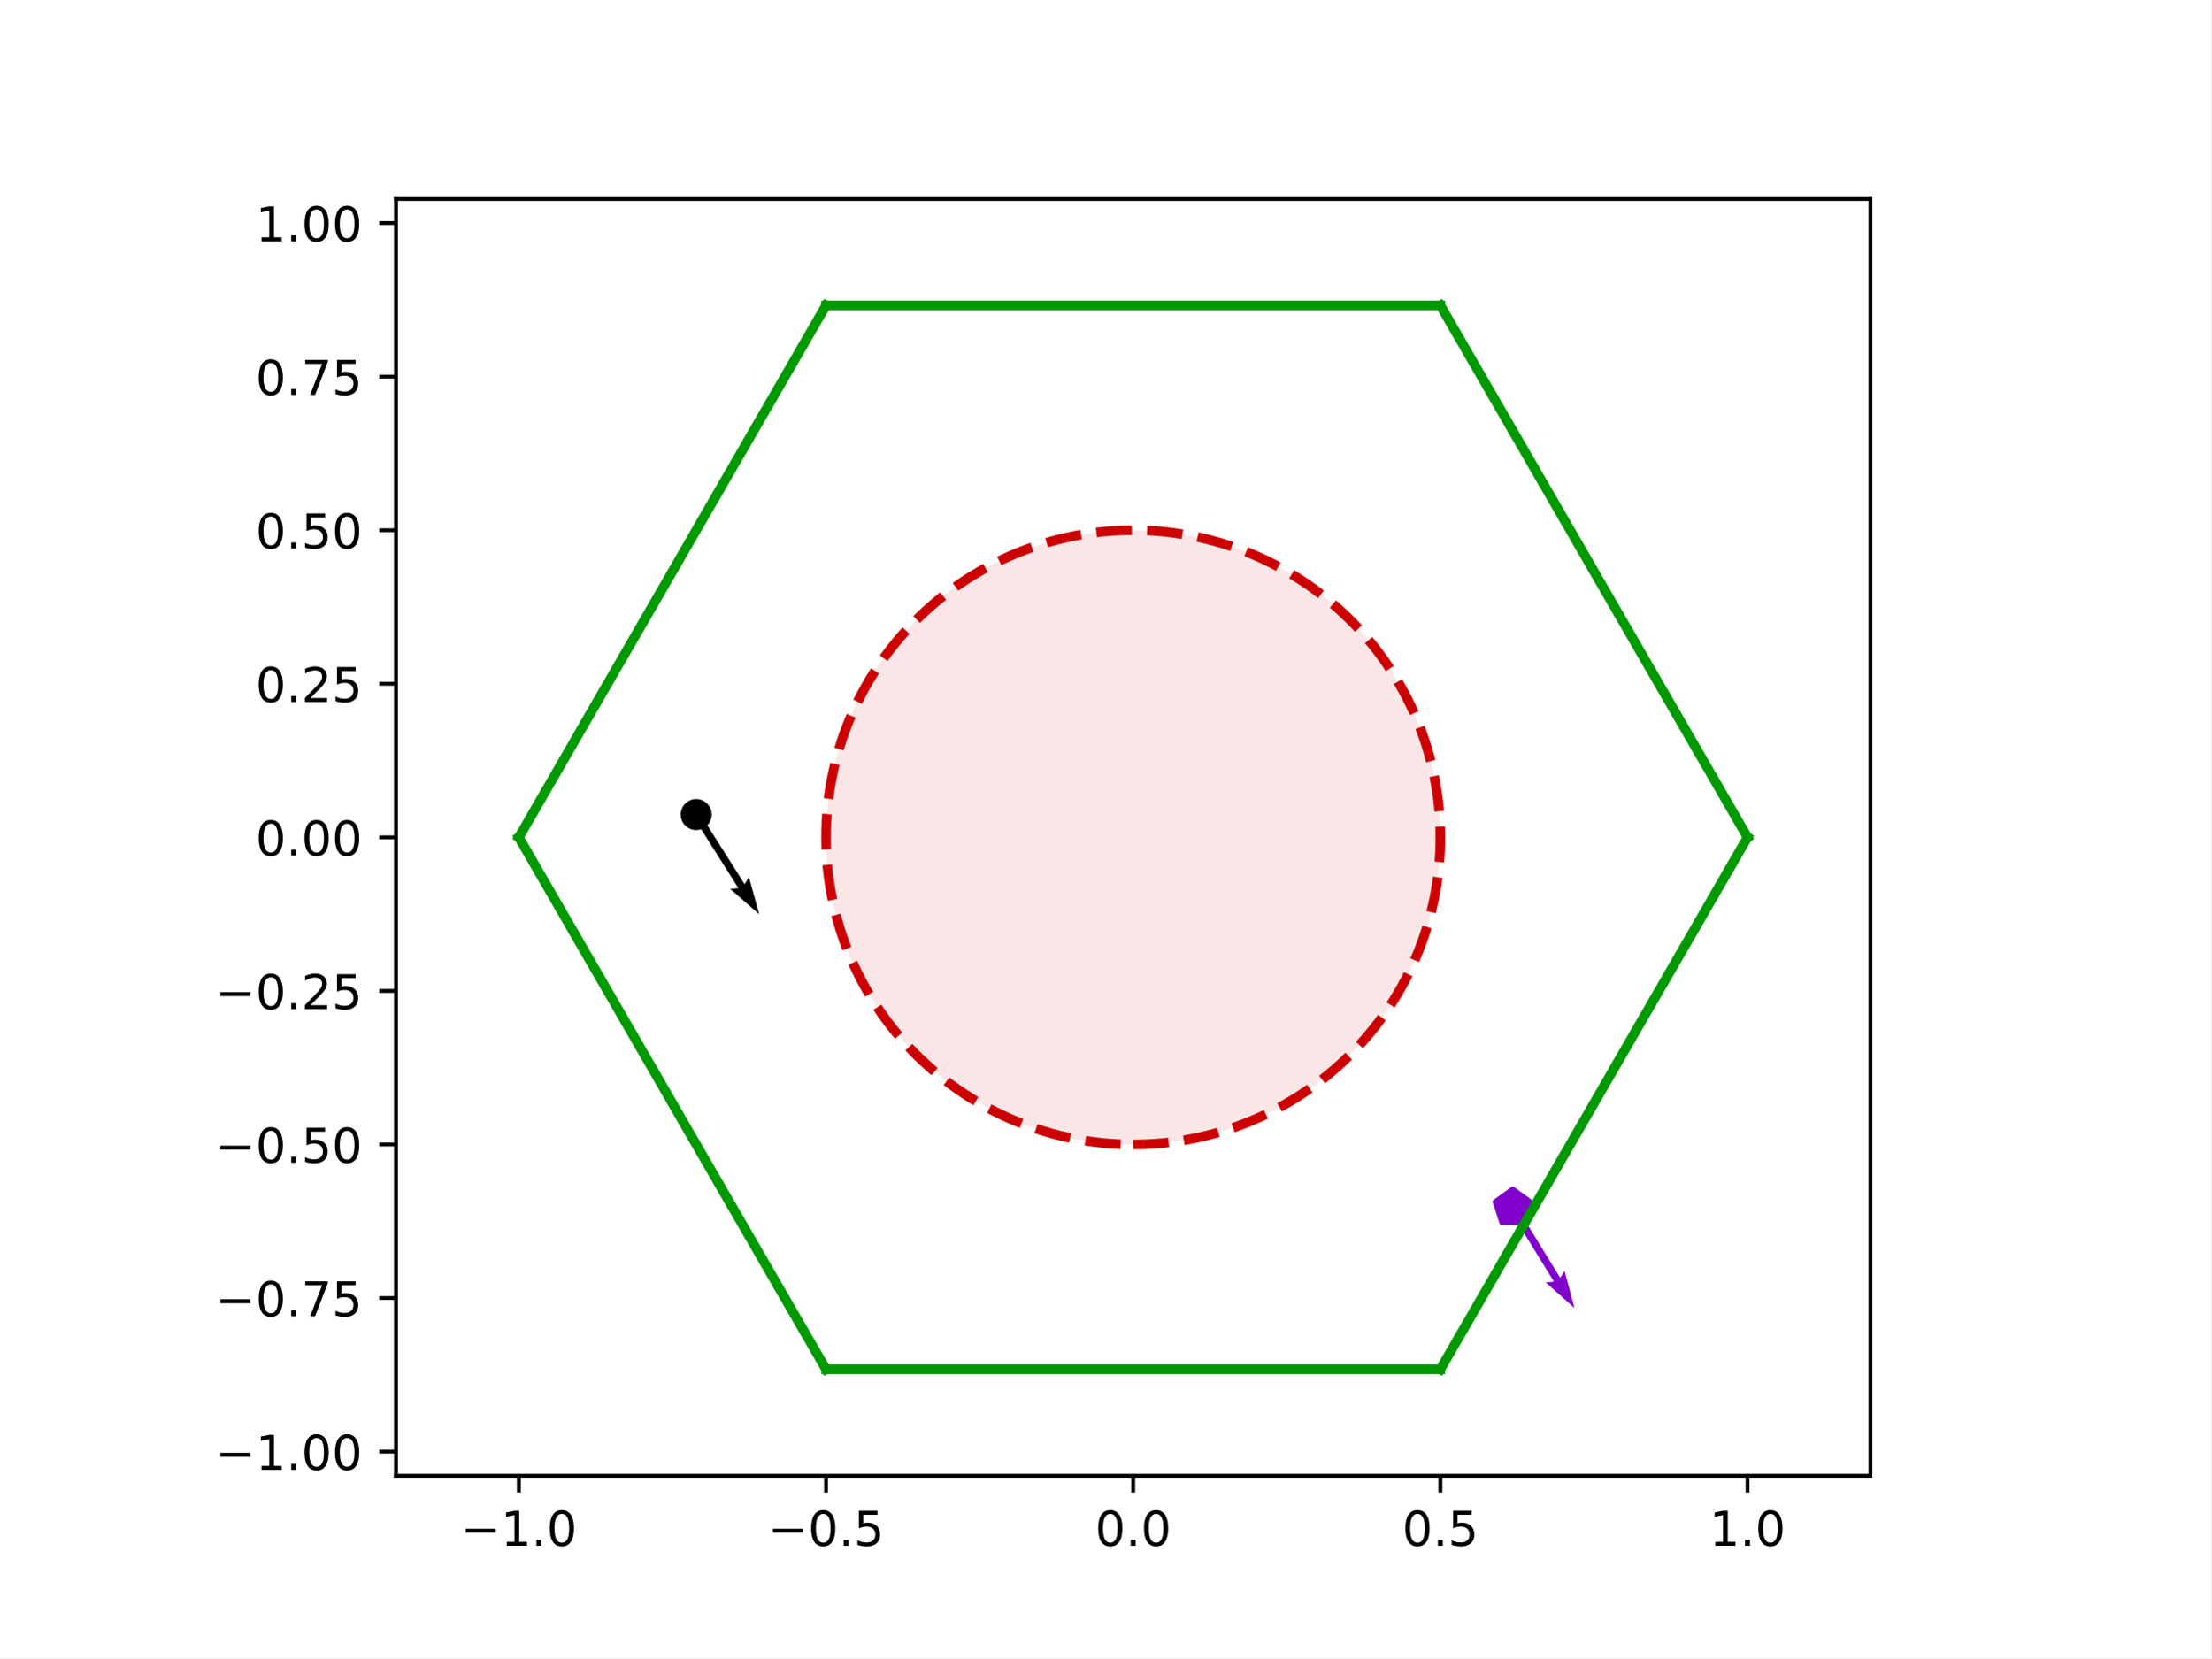
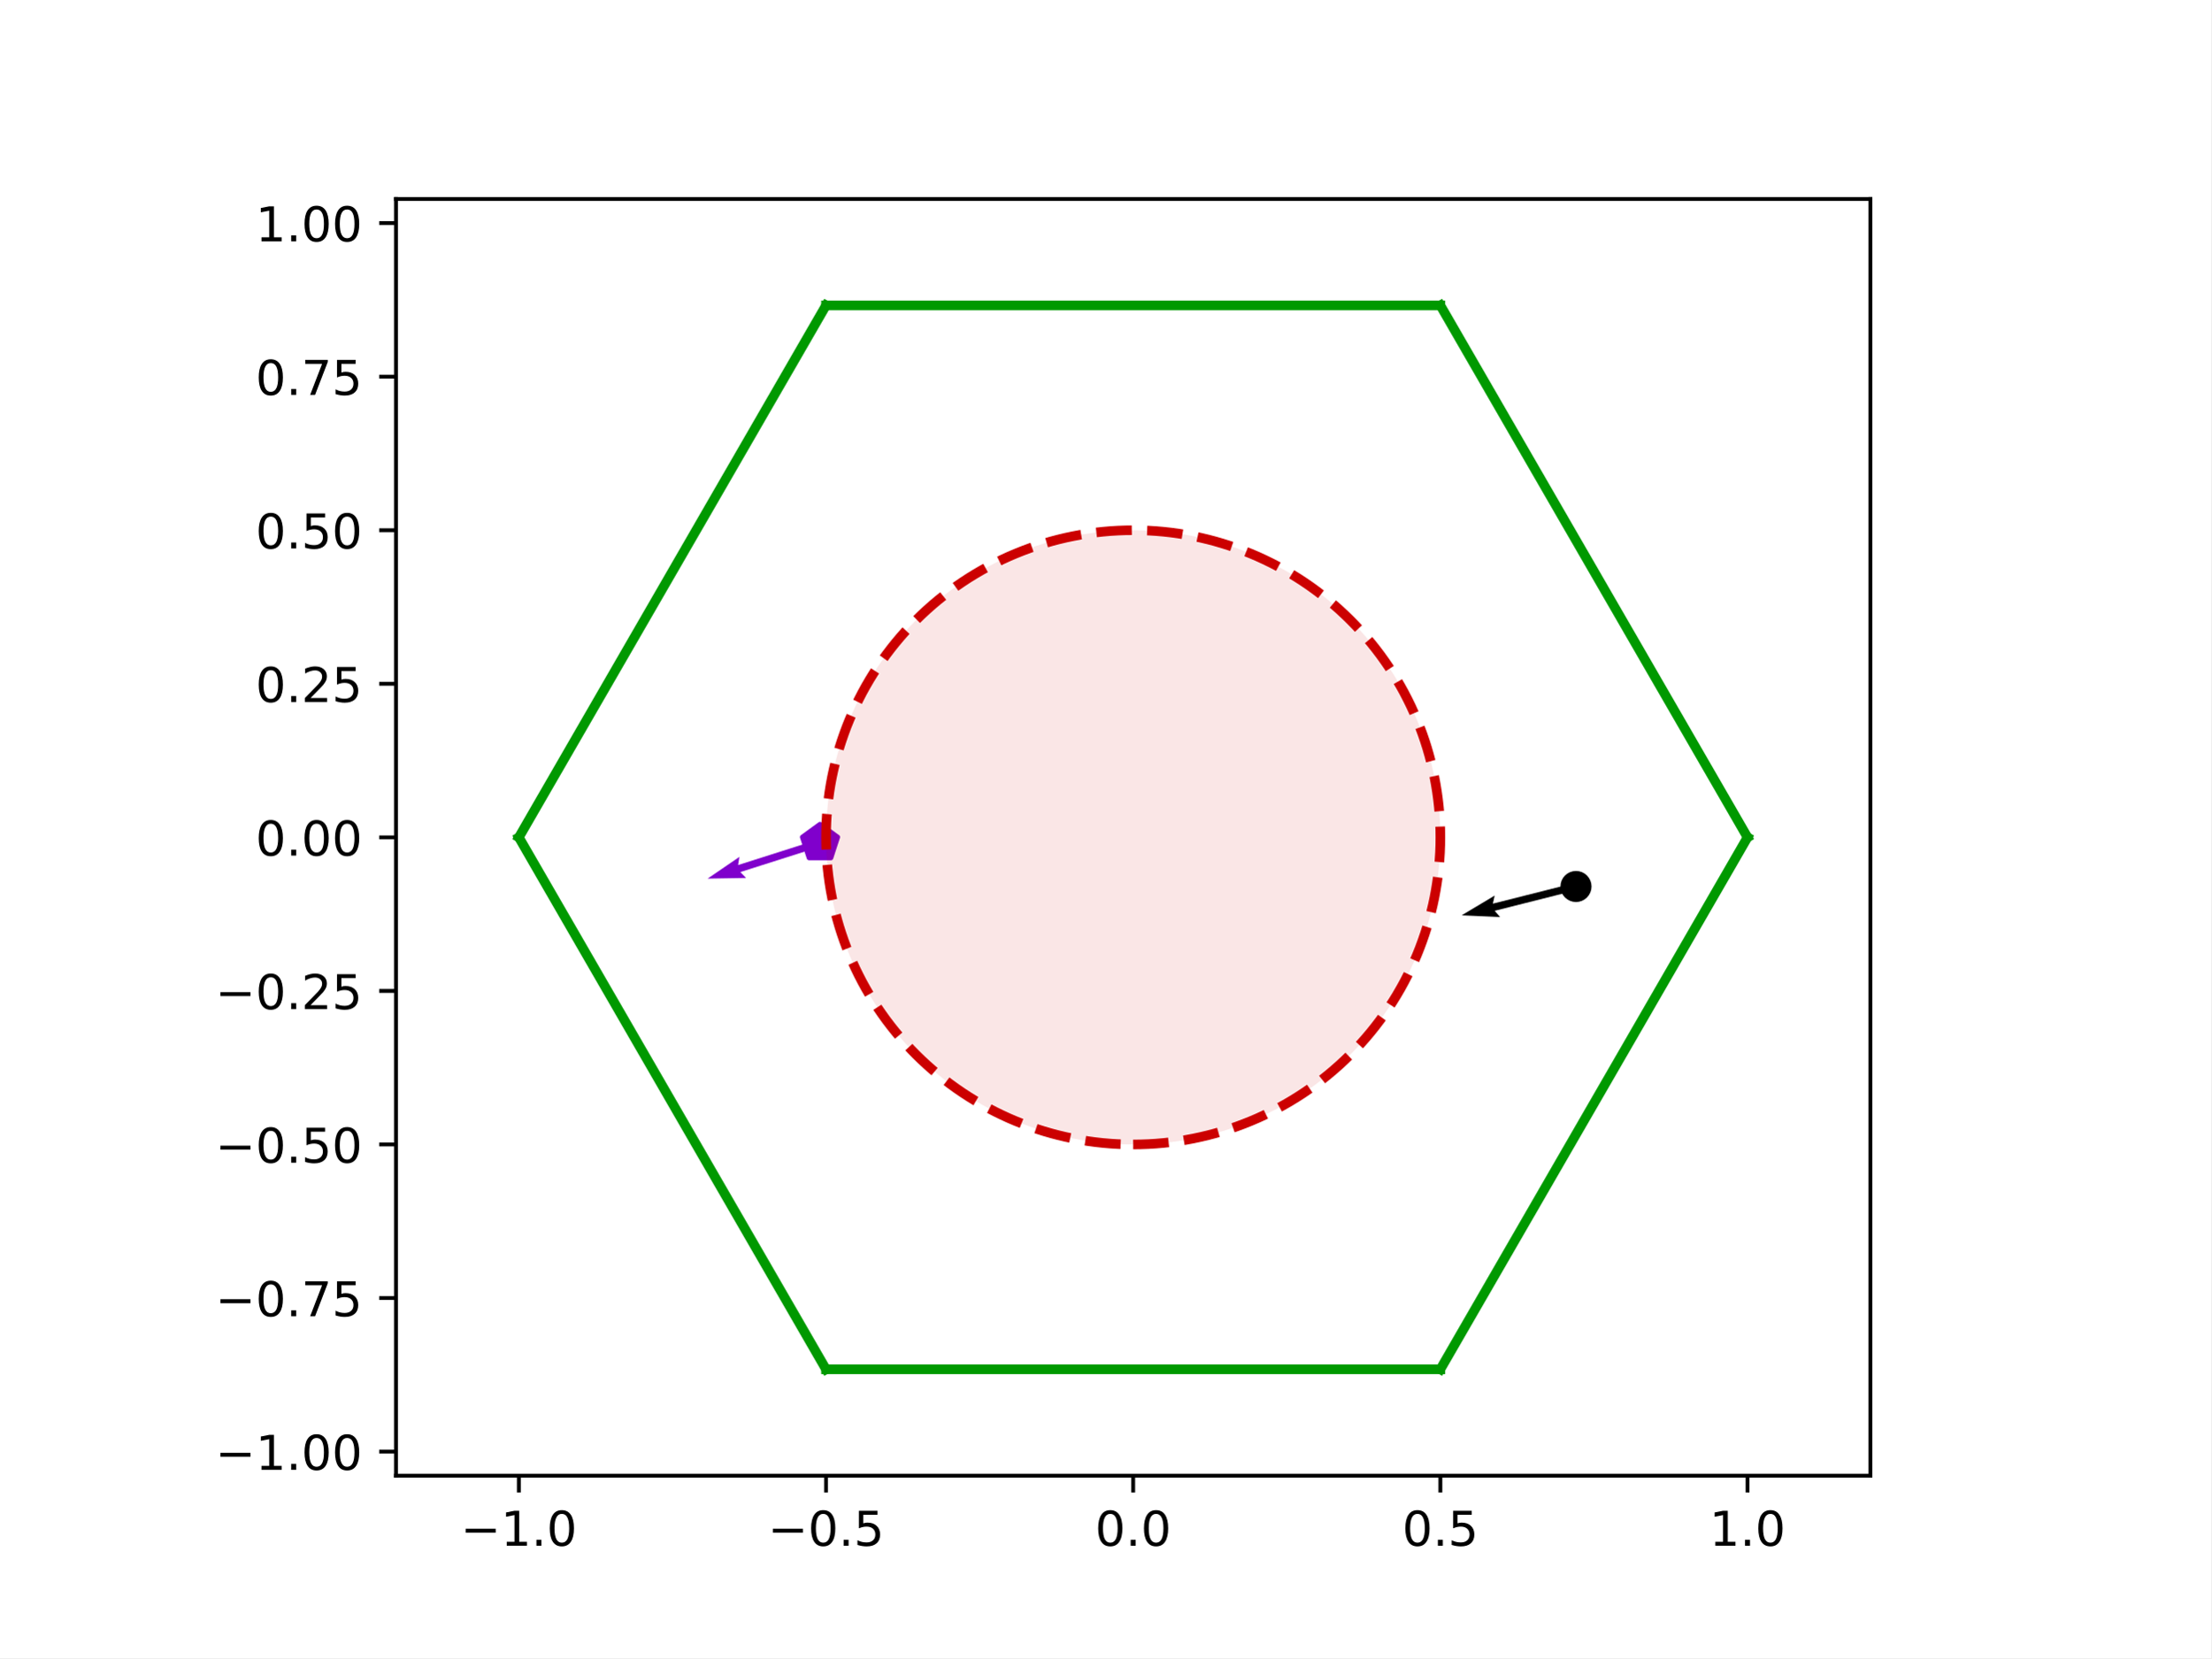
<svg xmlns="http://www.w3.org/2000/svg" xmlns:xlink="http://www.w3.org/1999/xlink" height="345.6pt" version="1.1" viewBox="0 0 460.8 345.6" width="460.8pt">
  <defs>
    <style type="text/css">
*{stroke-linecap:butt;stroke-linejoin:round;}
  </style>
  </defs>
  <g id="figure_1">
    <g id="patch_1">
      <path d="M 0 345.6  L 460.8 345.6  L 460.8 0  L 0 0  z " style="fill:#ffffff;" />
    </g>
    <g id="axes_1">
      <g id="patch_2">
        <path d="M 82.52 307.584  L 389.8 307.584  L 389.8 41.472  L 82.52 41.472  z " style="fill:#ffffff;" />
      </g>
      <g id="PathCollection_1">
        <defs>
-           <path d="M 0 2.739  C 0.726 2.739 1.423 2.45 1.936 1.936  C 2.45 1.423 2.739 0.726 2.739 0  C 2.739 -0.726 2.45 -1.423 1.936 -1.936  C 1.423 -2.45 0.726 -2.739 0 -2.739  C -0.726 -2.739 -1.423 -2.45 -1.936 -1.936  C -2.45 -1.423 -2.739 -0.726 -2.739 0  C -2.739 0.726 -2.45 1.423 -1.936 1.936  C -1.423 2.45 -0.726 2.739 0 2.739  z " id="me62704fe93" style="stroke:#000000;" />
+           <path d="M 0 2.739  C 0.726 2.739 1.423 2.45 1.936 1.936  C 2.45 1.423 2.739 0.726 2.739 0  C 2.739 -0.726 2.45 -1.423 1.936 -1.936  C 1.423 -2.45 0.726 -2.739 0 -2.739  C -0.726 -2.739 -1.423 -2.45 -1.936 -1.936  C -2.45 -1.423 -2.739 -0.726 -2.739 0  C -2.739 0.726 -2.45 1.423 -1.936 1.936  C -1.423 2.45 -0.726 2.739 0 2.739  z " id="m440ed59eb4" style="stroke:#000000;" />
        </defs>
-         <g clip-path="url(#p90cdaad68d)">
-           <use style="stroke:#000000;" x="145.083" xlink:href="#me62704fe93" y="169.777" />
+         <g clip-path="url(#pa0e6358ac9)">
+           <use style="stroke:#000000;" x="328.443" xlink:href="#m440ed59eb4" y="184.772" />
        </g>
      </g>
      <g id="Quiver_1">
-         <path clip-path="url(#p90cdaad68d)" d="M 145.732 169.366  L 155.179 184.297  L 156.066 182.826  L 158.226 190.55  L 152.171 185.291  L 153.88 185.118  L 144.434 170.187  L 145.732 169.366  " />
+         <path clip-path="url(#pa0e6358ac9)" d="M 328.631 185.517  L 311.499 189.837  L 312.619 191.139  L 304.607 190.783  L 311.492 186.67  L 311.123 188.347  L 328.255 184.027  L 328.631 185.517  " />
      </g>
      <g id="PathCollection_2">
        <defs>
-           <path d="M 0 -3.873  L -3.683 -1.197  L -2.276 3.133  L 2.276 3.133  L 3.683 -1.197  z " id="maec24ccb4d" style="stroke:#8000cc;" />
+           <path d="M 0 -3.873  L -3.683 -1.197  L -2.276 3.133  L 2.276 3.133  L 3.683 -1.197  z " id="m5998e8f2be" style="stroke:#8000cc;" />
        </defs>
-         <g clip-path="url(#p90cdaad68d)">
-           <use style="fill:#8000cc;stroke:#8000cc;" x="315.248" xlink:href="#maec24ccb4d" y="251.689" />
+         <g clip-path="url(#pa0e6358ac9)">
+           <use style="fill:#8000cc;stroke:#8000cc;" x="170.888" xlink:href="#m5998e8f2be" y="175.673" />
        </g>
      </g>
      <g id="Quiver_2">
-         <path clip-path="url(#p90cdaad68d)" d="M 315.903 251.286  L 325.158 266.337  L 326.065 264.877  L 328.126 272.628  L 322.138 267.292  L 323.85 267.141  L 314.594 252.091  L 315.903 251.286  " style="fill:#8000cc;" />
+         <path clip-path="url(#pa0e6358ac9)" d="M 171.121 176.405  L 154.285 181.765  L 155.483 182.996  L 147.464 183.13  L 154.085 178.604  L 153.819 180.301  L 170.655 174.941  L 171.121 176.405  " style="fill:#8000cc;" />
      </g>
      <g id="patch_3">
-         <path clip-path="url(#p90cdaad68d)" d="M 236.16 238.545  C 253.137 238.545 269.422 231.799 281.427 219.795  C 293.431 207.79 300.177 191.505 300.177 174.528  C 300.177 157.551 293.431 141.266 281.427 129.261  C 269.422 117.257 253.137 110.511 236.16 110.511  C 219.183 110.511 202.898 117.257 190.893 129.261  C 178.889 141.266 172.143 157.551 172.143 174.528  C 172.143 191.505 178.889 207.79 190.893 219.795  C 202.898 231.799 219.183 238.545 236.16 238.545  z " style="fill:#cc0000;fill-opacity:0.1;stroke:#cc0000;stroke-dasharray:7.4,3.2;stroke-dashoffset:0;stroke-linejoin:miter;stroke-width:2;" />
+         <path clip-path="url(#pa0e6358ac9)" d="M 236.16 238.545  C 253.137 238.545 269.422 231.799 281.427 219.795  C 293.431 207.79 300.177 191.505 300.177 174.528  C 300.177 157.551 293.431 141.266 281.427 129.261  C 269.422 117.257 253.137 110.511 236.16 110.511  C 219.183 110.511 202.898 117.257 190.893 129.261  C 178.889 141.266 172.143 157.551 172.143 174.528  C 172.143 191.505 178.889 207.79 190.893 219.795  C 202.898 231.799 219.183 238.545 236.16 238.545  z " style="fill:#cc0000;fill-opacity:0.1;stroke:#cc0000;stroke-dasharray:7.4,3.2;stroke-dashoffset:0;stroke-linejoin:miter;stroke-width:2;" />
      </g>
      <g id="matplotlib.axis_1">
        <g id="xtick_1">
          <g id="line2d_1">
            <defs>
-               <path d="M 0 0  L 0 3.5  " id="m7027ff8e2b" style="stroke:#000000;stroke-width:0.8;" />
-             </defs>
-             <g>
-               <use style="stroke:#000000;stroke-width:0.8;" x="108.127" xlink:href="#m7027ff8e2b" y="307.584" />
+               <path d="M 0 0  L 0 3.5  " id="ma49365f753" style="stroke:#000000;stroke-width:0.8;" />
+             </defs>
+             <g>
+               <use style="stroke:#000000;stroke-width:0.8;" x="108.127" xlink:href="#ma49365f753" y="307.584" />
            </g>
          </g>
          <g id="text_1">
            <defs>
              <path d="M 10.594 35.5  L 73.188 35.5  L 73.188 27.203  L 10.594 27.203  z " id="DejaVuSans-2212" />
              <path d="M 12.406 8.297  L 28.516 8.297  L 28.516 63.922  L 10.984 60.406  L 10.984 69.391  L 28.422 72.906  L 38.281 72.906  L 38.281 8.297  L 54.391 8.297  L 54.391 0  L 12.406 0  z " id="DejaVuSans-31" />
              <path d="M 10.688 12.406  L 21 12.406  L 21 0  L 10.688 0  z " id="DejaVuSans-2e" />
              <path d="M 31.781 66.406  Q 24.172 66.406 20.328 58.906  Q 16.5 51.422 16.5 36.375  Q 16.5 21.391 20.328 13.891  Q 24.172 6.391 31.781 6.391  Q 39.453 6.391 43.281 13.891  Q 47.125 21.391 47.125 36.375  Q 47.125 51.422 43.281 58.906  Q 39.453 66.406 31.781 66.406  z M 31.781 74.219  Q 44.047 74.219 50.516 64.516  Q 56.984 54.828 56.984 36.375  Q 56.984 17.969 50.516 8.266  Q 44.047 -1.422 31.781 -1.422  Q 19.531 -1.422 13.062 8.266  Q 6.594 17.969 6.594 36.375  Q 6.594 54.828 13.062 64.516  Q 19.531 74.219 31.781 74.219  z " id="DejaVuSans-30" />
            </defs>
            <g transform="translate(95.9854 322.1824)scale(0.1 -0.1)">
              <use xlink:href="#DejaVuSans-2212" />
              <use x="83.789" xlink:href="#DejaVuSans-31" />
              <use x="147.412" xlink:href="#DejaVuSans-2e" />
              <use x="179.199" xlink:href="#DejaVuSans-30" />
            </g>
          </g>
        </g>
        <g id="xtick_2">
          <g id="line2d_2">
            <g>
-               <use style="stroke:#000000;stroke-width:0.8;" x="172.143" xlink:href="#m7027ff8e2b" y="307.584" />
+               <use style="stroke:#000000;stroke-width:0.8;" x="172.143" xlink:href="#ma49365f753" y="307.584" />
            </g>
          </g>
          <g id="text_2">
            <defs>
              <path d="M 10.797 72.906  L 49.516 72.906  L 49.516 64.594  L 19.828 64.594  L 19.828 46.734  Q 21.969 47.469 24.109 47.828  Q 26.266 48.188 28.422 48.188  Q 40.625 48.188 47.75 41.5  Q 54.891 34.812 54.891 23.391  Q 54.891 11.625 47.562 5.094  Q 40.234 -1.422 26.906 -1.422  Q 22.312 -1.422 17.547 -0.641  Q 12.797 0.141 7.719 1.703  L 7.719 11.625  Q 12.109 9.234 16.797 8.062  Q 21.484 6.891 26.703 6.891  Q 35.156 6.891 40.078 11.328  Q 45.016 15.766 45.016 23.391  Q 45.016 31 40.078 35.438  Q 35.156 39.891 26.703 39.891  Q 22.75 39.891 18.812 39.016  Q 14.891 38.141 10.797 36.281  z " id="DejaVuSans-35" />
            </defs>
            <g transform="translate(160.002 322.1824)scale(0.1 -0.1)">
              <use xlink:href="#DejaVuSans-2212" />
              <use x="83.789" xlink:href="#DejaVuSans-30" />
              <use x="147.412" xlink:href="#DejaVuSans-2e" />
              <use x="179.199" xlink:href="#DejaVuSans-35" />
            </g>
          </g>
        </g>
        <g id="xtick_3">
          <g id="line2d_3">
            <g>
-               <use style="stroke:#000000;stroke-width:0.8;" x="236.16" xlink:href="#m7027ff8e2b" y="307.584" />
+               <use style="stroke:#000000;stroke-width:0.8;" x="236.16" xlink:href="#ma49365f753" y="307.584" />
            </g>
          </g>
          <g id="text_3">
            <g transform="translate(228.2084 322.1824)scale(0.1 -0.1)">
              <use xlink:href="#DejaVuSans-30" />
              <use x="63.623" xlink:href="#DejaVuSans-2e" />
              <use x="95.41" xlink:href="#DejaVuSans-30" />
            </g>
          </g>
        </g>
        <g id="xtick_4">
          <g id="line2d_4">
            <g>
-               <use style="stroke:#000000;stroke-width:0.8;" x="300.177" xlink:href="#m7027ff8e2b" y="307.584" />
+               <use style="stroke:#000000;stroke-width:0.8;" x="300.177" xlink:href="#ma49365f753" y="307.584" />
            </g>
          </g>
          <g id="text_4">
            <g transform="translate(292.225 322.1824)scale(0.1 -0.1)">
              <use xlink:href="#DejaVuSans-30" />
              <use x="63.623" xlink:href="#DejaVuSans-2e" />
              <use x="95.41" xlink:href="#DejaVuSans-35" />
            </g>
          </g>
        </g>
        <g id="xtick_5">
          <g id="line2d_5">
            <g>
-               <use style="stroke:#000000;stroke-width:0.8;" x="364.193" xlink:href="#m7027ff8e2b" y="307.584" />
+               <use style="stroke:#000000;stroke-width:0.8;" x="364.193" xlink:href="#ma49365f753" y="307.584" />
            </g>
          </g>
          <g id="text_5">
            <g transform="translate(356.2416 322.1824)scale(0.1 -0.1)">
              <use xlink:href="#DejaVuSans-31" />
              <use x="63.623" xlink:href="#DejaVuSans-2e" />
              <use x="95.41" xlink:href="#DejaVuSans-30" />
            </g>
          </g>
        </g>
      </g>
      <g id="matplotlib.axis_2">
        <g id="ytick_1">
          <g id="line2d_6">
            <defs>
-               <path d="M 0 0  L -3.5 0  " id="mb1fa3b0da0" style="stroke:#000000;stroke-width:0.8;" />
-             </defs>
-             <g>
-               <use style="stroke:#000000;stroke-width:0.8;" x="82.52" xlink:href="#mb1fa3b0da0" y="302.561" />
+               <path d="M 0 0  L -3.5 0  " id="m1eae7e207a" style="stroke:#000000;stroke-width:0.8;" />
+             </defs>
+             <g>
+               <use style="stroke:#000000;stroke-width:0.8;" x="82.52" xlink:href="#m1eae7e207a" y="302.561" />
            </g>
          </g>
          <g id="text_6">
            <g transform="translate(44.87485 306.3604)scale(0.1 -0.1)">
              <use xlink:href="#DejaVuSans-2212" />
              <use x="83.789" xlink:href="#DejaVuSans-31" />
              <use x="147.412" xlink:href="#DejaVuSans-2e" />
              <use x="179.199" xlink:href="#DejaVuSans-30" />
              <use x="242.822" xlink:href="#DejaVuSans-30" />
            </g>
          </g>
        </g>
        <g id="ytick_2">
          <g id="line2d_7">
            <g>
-               <use style="stroke:#000000;stroke-width:0.8;" x="82.52" xlink:href="#mb1fa3b0da0" y="270.553" />
+               <use style="stroke:#000000;stroke-width:0.8;" x="82.52" xlink:href="#m1eae7e207a" y="270.553" />
            </g>
          </g>
          <g id="text_7">
            <defs>
              <path d="M 8.203 72.906  L 55.078 72.906  L 55.078 68.703  L 28.609 0  L 18.312 0  L 43.219 64.594  L 8.203 64.594  z " id="DejaVuSans-37" />
            </defs>
            <g transform="translate(44.87485 274.3521)scale(0.1 -0.1)">
              <use xlink:href="#DejaVuSans-2212" />
              <use x="83.789" xlink:href="#DejaVuSans-30" />
              <use x="147.412" xlink:href="#DejaVuSans-2e" />
              <use x="179.199" xlink:href="#DejaVuSans-37" />
              <use x="242.822" xlink:href="#DejaVuSans-35" />
            </g>
          </g>
        </g>
        <g id="ytick_3">
          <g id="line2d_8">
            <g>
-               <use style="stroke:#000000;stroke-width:0.8;" x="82.52" xlink:href="#mb1fa3b0da0" y="238.545" />
+               <use style="stroke:#000000;stroke-width:0.8;" x="82.52" xlink:href="#m1eae7e207a" y="238.545" />
            </g>
          </g>
          <g id="text_8">
            <g transform="translate(44.87485 242.3438)scale(0.1 -0.1)">
              <use xlink:href="#DejaVuSans-2212" />
              <use x="83.789" xlink:href="#DejaVuSans-30" />
              <use x="147.412" xlink:href="#DejaVuSans-2e" />
              <use x="179.199" xlink:href="#DejaVuSans-35" />
              <use x="242.822" xlink:href="#DejaVuSans-30" />
            </g>
          </g>
        </g>
        <g id="ytick_4">
          <g id="line2d_9">
            <g>
-               <use style="stroke:#000000;stroke-width:0.8;" x="82.52" xlink:href="#mb1fa3b0da0" y="206.536" />
+               <use style="stroke:#000000;stroke-width:0.8;" x="82.52" xlink:href="#m1eae7e207a" y="206.536" />
            </g>
          </g>
          <g id="text_9">
            <defs>
              <path d="M 19.188 8.297  L 53.609 8.297  L 53.609 0  L 7.328 0  L 7.328 8.297  Q 12.938 14.109 22.625 23.891  Q 32.328 33.688 34.812 36.531  Q 39.547 41.844 41.422 45.531  Q 43.312 49.219 43.312 52.781  Q 43.312 58.594 39.234 62.25  Q 35.156 65.922 28.609 65.922  Q 23.969 65.922 18.812 64.312  Q 13.672 62.703 7.812 59.422  L 7.812 69.391  Q 13.766 71.781 18.938 73  Q 24.125 74.219 28.422 74.219  Q 39.75 74.219 46.484 68.547  Q 53.219 62.891 53.219 53.422  Q 53.219 48.922 51.531 44.891  Q 49.859 40.875 45.406 35.406  Q 44.188 33.984 37.641 27.219  Q 31.109 20.453 19.188 8.297  z " id="DejaVuSans-32" />
            </defs>
            <g transform="translate(44.87485 210.3355)scale(0.1 -0.1)">
              <use xlink:href="#DejaVuSans-2212" />
              <use x="83.789" xlink:href="#DejaVuSans-30" />
              <use x="147.412" xlink:href="#DejaVuSans-2e" />
              <use x="179.199" xlink:href="#DejaVuSans-32" />
              <use x="242.822" xlink:href="#DejaVuSans-35" />
            </g>
          </g>
        </g>
        <g id="ytick_5">
          <g id="line2d_10">
            <g>
-               <use style="stroke:#000000;stroke-width:0.8;" x="82.52" xlink:href="#mb1fa3b0da0" y="174.528" />
+               <use style="stroke:#000000;stroke-width:0.8;" x="82.52" xlink:href="#m1eae7e207a" y="174.528" />
            </g>
          </g>
          <g id="text_10">
            <g transform="translate(53.25454 178.3272)scale(0.1 -0.1)">
              <use xlink:href="#DejaVuSans-30" />
              <use x="63.623" xlink:href="#DejaVuSans-2e" />
              <use x="95.41" xlink:href="#DejaVuSans-30" />
              <use x="159.033" xlink:href="#DejaVuSans-30" />
            </g>
          </g>
        </g>
        <g id="ytick_6">
          <g id="line2d_11">
            <g>
-               <use style="stroke:#000000;stroke-width:0.8;" x="82.52" xlink:href="#mb1fa3b0da0" y="142.52" />
+               <use style="stroke:#000000;stroke-width:0.8;" x="82.52" xlink:href="#m1eae7e207a" y="142.52" />
            </g>
          </g>
          <g id="text_11">
            <g transform="translate(53.25454 146.3189)scale(0.1 -0.1)">
              <use xlink:href="#DejaVuSans-30" />
              <use x="63.623" xlink:href="#DejaVuSans-2e" />
              <use x="95.41" xlink:href="#DejaVuSans-32" />
              <use x="159.033" xlink:href="#DejaVuSans-35" />
            </g>
          </g>
        </g>
        <g id="ytick_7">
          <g id="line2d_12">
            <g>
-               <use style="stroke:#000000;stroke-width:0.8;" x="82.52" xlink:href="#mb1fa3b0da0" y="110.511" />
+               <use style="stroke:#000000;stroke-width:0.8;" x="82.52" xlink:href="#m1eae7e207a" y="110.511" />
            </g>
          </g>
          <g id="text_12">
            <g transform="translate(53.25454 114.3106)scale(0.1 -0.1)">
              <use xlink:href="#DejaVuSans-30" />
              <use x="63.623" xlink:href="#DejaVuSans-2e" />
              <use x="95.41" xlink:href="#DejaVuSans-35" />
              <use x="159.033" xlink:href="#DejaVuSans-30" />
            </g>
          </g>
        </g>
        <g id="ytick_8">
          <g id="line2d_13">
            <g>
-               <use style="stroke:#000000;stroke-width:0.8;" x="82.52" xlink:href="#mb1fa3b0da0" y="78.503" />
+               <use style="stroke:#000000;stroke-width:0.8;" x="82.52" xlink:href="#m1eae7e207a" y="78.503" />
            </g>
          </g>
          <g id="text_13">
            <g transform="translate(53.25454 82.30232)scale(0.1 -0.1)">
              <use xlink:href="#DejaVuSans-30" />
              <use x="63.623" xlink:href="#DejaVuSans-2e" />
              <use x="95.41" xlink:href="#DejaVuSans-37" />
              <use x="159.033" xlink:href="#DejaVuSans-35" />
            </g>
          </g>
        </g>
        <g id="ytick_9">
          <g id="line2d_14">
            <g>
-               <use style="stroke:#000000;stroke-width:0.8;" x="82.52" xlink:href="#mb1fa3b0da0" y="46.495" />
+               <use style="stroke:#000000;stroke-width:0.8;" x="82.52" xlink:href="#m1eae7e207a" y="46.495" />
            </g>
          </g>
          <g id="text_14">
            <g transform="translate(53.25454 50.29402)scale(0.1 -0.1)">
              <use xlink:href="#DejaVuSans-31" />
              <use x="63.623" xlink:href="#DejaVuSans-2e" />
              <use x="95.41" xlink:href="#DejaVuSans-30" />
              <use x="159.033" xlink:href="#DejaVuSans-30" />
            </g>
          </g>
        </g>
      </g>
      <g id="line2d_15">
-         <path clip-path="url(#p90cdaad68d)" d="M 300.177 63.648  L 172.143 63.648  " style="fill:none;stroke:#009900;stroke-linecap:square;stroke-width:2;" />
+         <path clip-path="url(#pa0e6358ac9)" d="M 300.177 63.648  L 172.143 63.648  " style="fill:none;stroke:#009900;stroke-linecap:square;stroke-width:2;" />
      </g>
      <g id="line2d_16">
-         <path clip-path="url(#p90cdaad68d)" d="M 172.143 63.648  L 108.127 174.528  " style="fill:none;stroke:#009900;stroke-linecap:square;stroke-width:2;" />
+         <path clip-path="url(#pa0e6358ac9)" d="M 172.143 63.648  L 108.127 174.528  " style="fill:none;stroke:#009900;stroke-linecap:square;stroke-width:2;" />
      </g>
      <g id="line2d_17">
-         <path clip-path="url(#p90cdaad68d)" d="M 108.127 174.528  L 172.143 285.408  " style="fill:none;stroke:#009900;stroke-linecap:square;stroke-width:2;" />
+         <path clip-path="url(#pa0e6358ac9)" d="M 108.127 174.528  L 172.143 285.408  " style="fill:none;stroke:#009900;stroke-linecap:square;stroke-width:2;" />
      </g>
      <g id="line2d_18">
-         <path clip-path="url(#p90cdaad68d)" d="M 172.143 285.408  L 300.177 285.408  " style="fill:none;stroke:#009900;stroke-linecap:square;stroke-width:2;" />
+         <path clip-path="url(#pa0e6358ac9)" d="M 172.143 285.408  L 300.177 285.408  " style="fill:none;stroke:#009900;stroke-linecap:square;stroke-width:2;" />
      </g>
      <g id="line2d_19">
-         <path clip-path="url(#p90cdaad68d)" d="M 300.177 285.408  L 364.193 174.528  " style="fill:none;stroke:#009900;stroke-linecap:square;stroke-width:2;" />
+         <path clip-path="url(#pa0e6358ac9)" d="M 300.177 285.408  L 364.193 174.528  " style="fill:none;stroke:#009900;stroke-linecap:square;stroke-width:2;" />
      </g>
      <g id="line2d_20">
-         <path clip-path="url(#p90cdaad68d)" d="M 364.193 174.528  L 300.177 63.648  " style="fill:none;stroke:#009900;stroke-linecap:square;stroke-width:2;" />
+         <path clip-path="url(#pa0e6358ac9)" d="M 364.193 174.528  L 300.177 63.648  " style="fill:none;stroke:#009900;stroke-linecap:square;stroke-width:2;" />
      </g>
      <g id="patch_4">
        <path d="M 82.52 307.584  L 82.52 41.472  " style="fill:none;stroke:#000000;stroke-linecap:square;stroke-linejoin:miter;stroke-width:0.8;" />
      </g>
      <g id="patch_5">
        <path d="M 389.8 307.584  L 389.8 41.472  " style="fill:none;stroke:#000000;stroke-linecap:square;stroke-linejoin:miter;stroke-width:0.8;" />
      </g>
      <g id="patch_6">
        <path d="M 82.52 307.584  L 389.8 307.584  " style="fill:none;stroke:#000000;stroke-linecap:square;stroke-linejoin:miter;stroke-width:0.8;" />
      </g>
      <g id="patch_7">
        <path d="M 82.52 41.472  L 389.8 41.472  " style="fill:none;stroke:#000000;stroke-linecap:square;stroke-linejoin:miter;stroke-width:0.8;" />
      </g>
    </g>
  </g>
  <defs>
-     <clipPath id="p90cdaad68d">
+     <clipPath id="pa0e6358ac9">
      <rect height="266.112" width="307.28" x="82.52" y="41.472" />
    </clipPath>
  </defs>
</svg>
